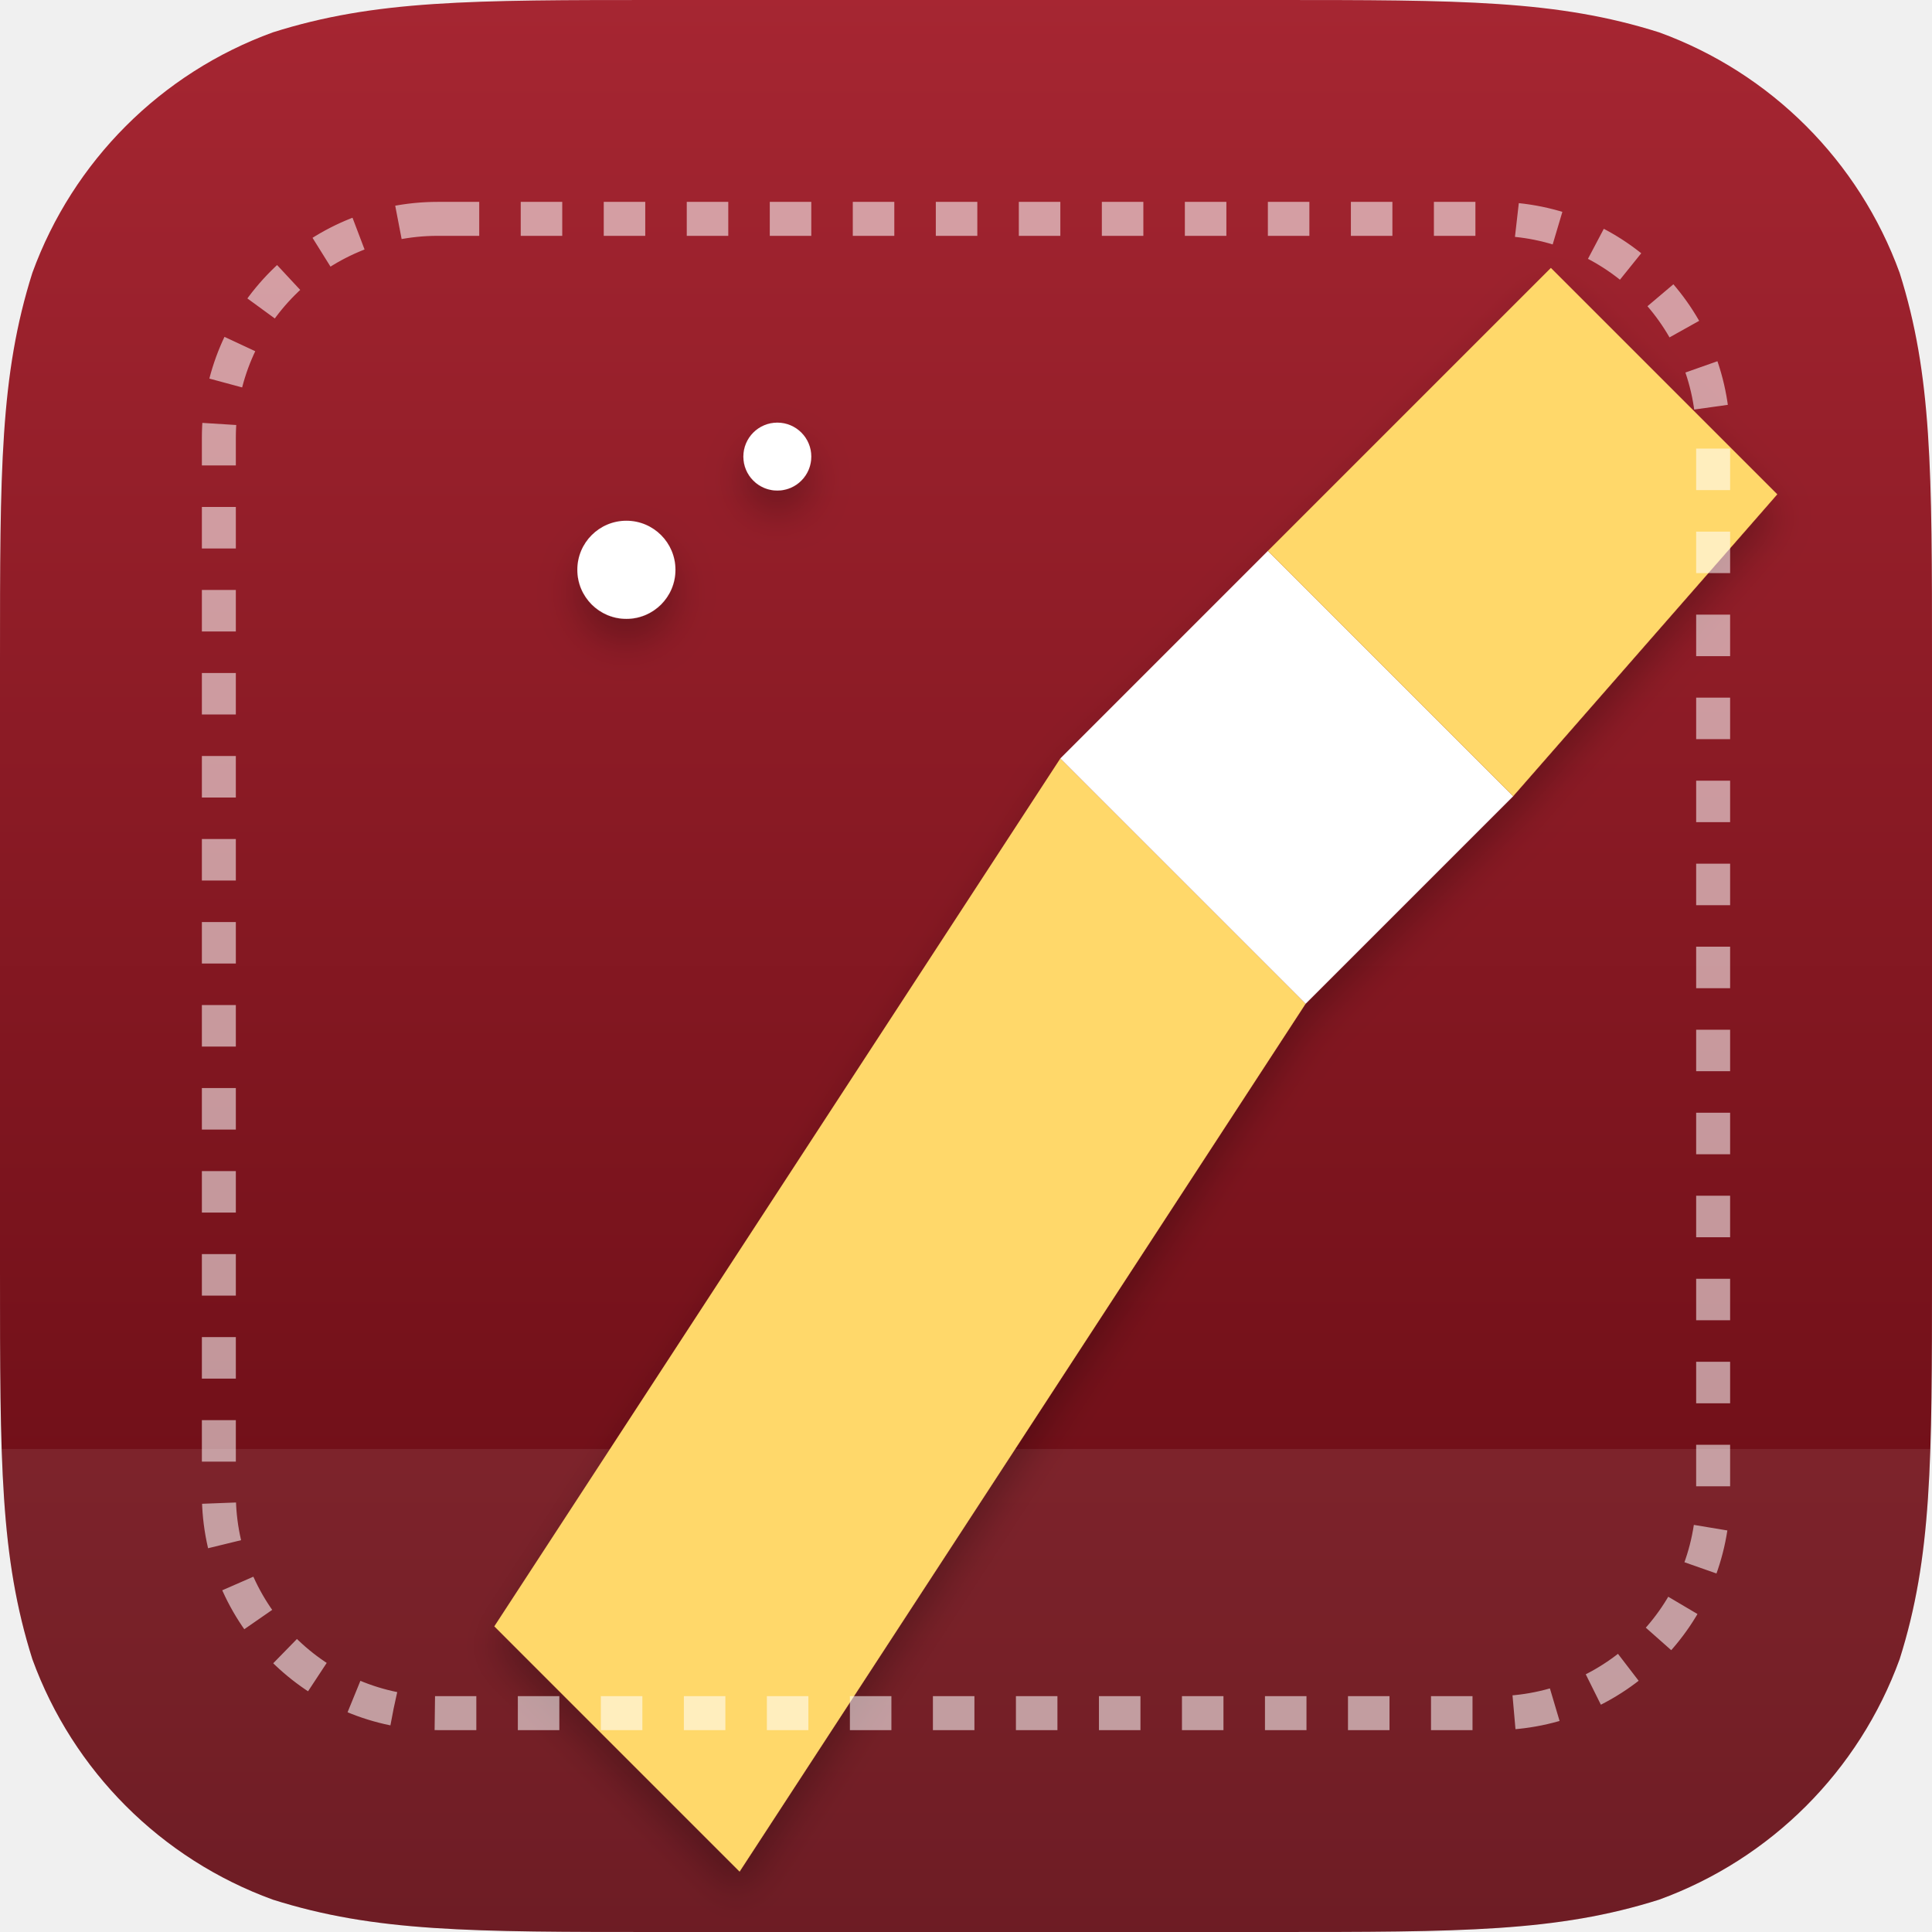
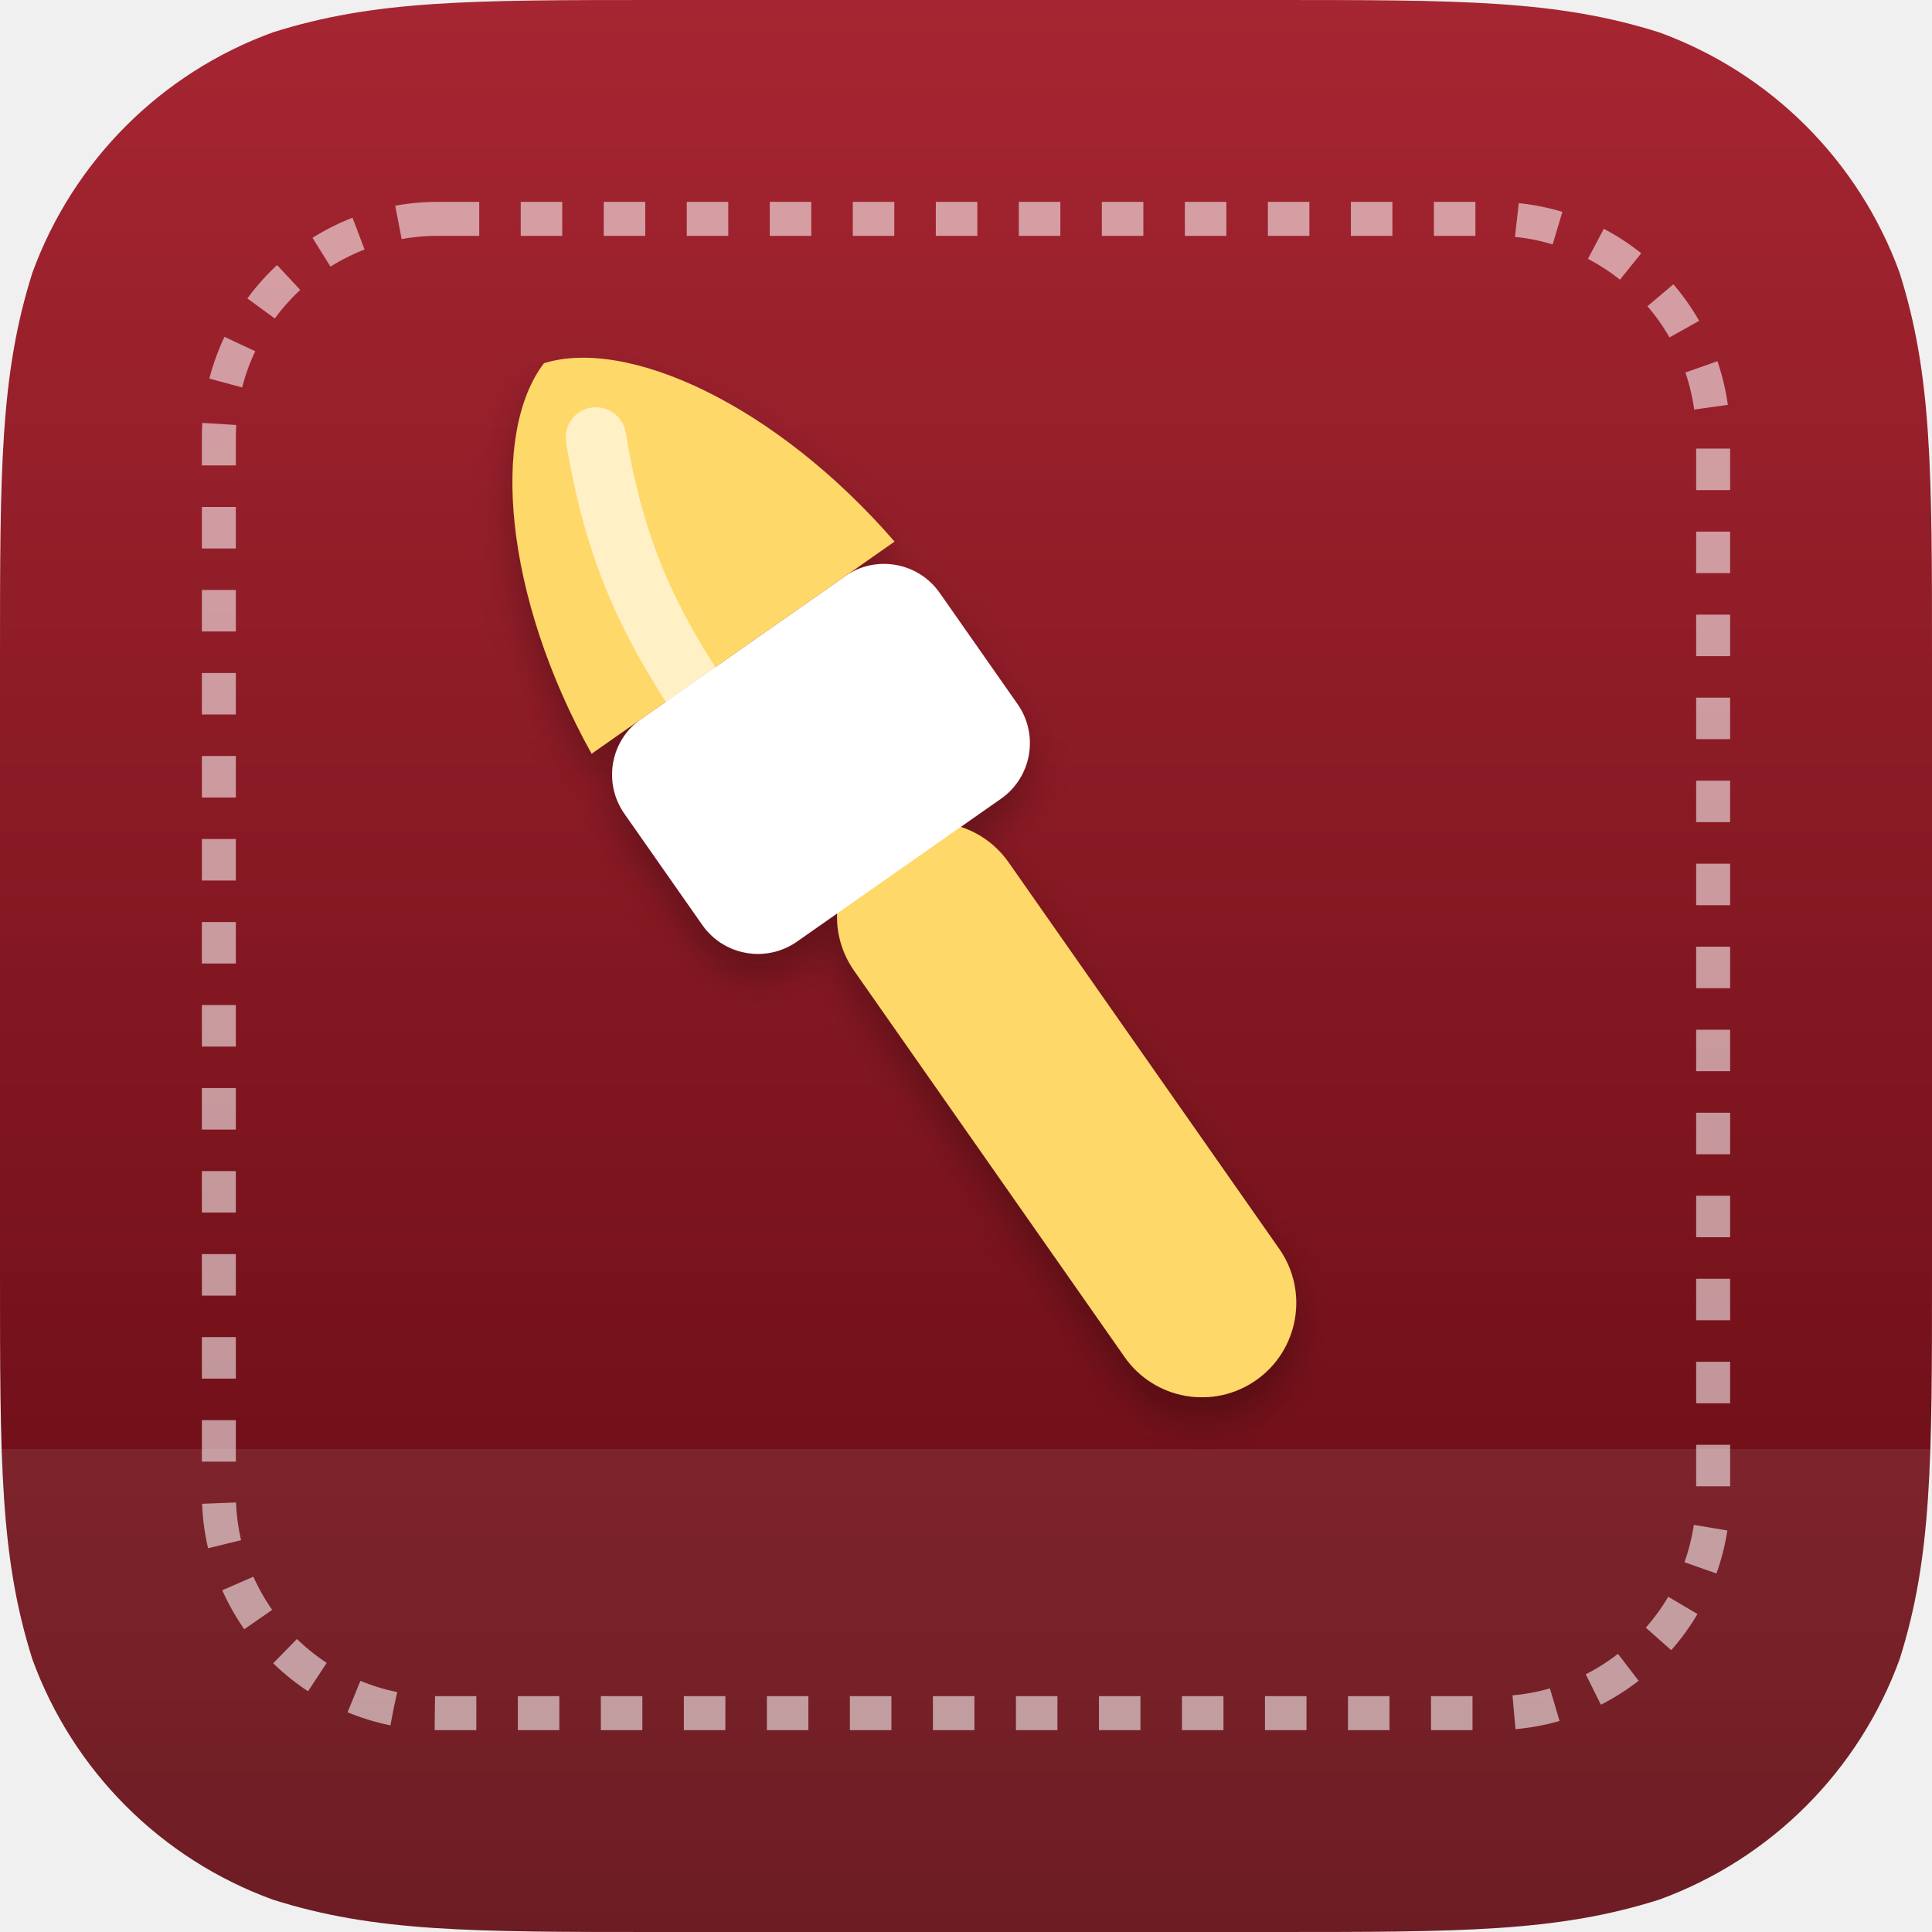
<svg xmlns="http://www.w3.org/2000/svg" viewBox="0 0 1024 1024" width="1024" height="1024" role="img" aria-label="Stadium Appearance">
  <defs>
    <clipPath id="sq">
      <path d="M 350.06 0 L 673.94 0 C 774.74 0 825.13 0 879.39 17.15 L 879.39 17.15 C 938.62 38.71 985.29 85.38 1006.85 144.61 C 1024 198.87 1024 249.26 1024 350.06 L 1024 673.94 C 1024 774.74 1024 825.13 1006.85 879.39 L 1006.85 879.39 C 985.29 938.62 938.62 985.29 879.39 1006.85 C 825.13 1024 774.74 1024 673.94 1024 L 350.06 1024 C 249.26 1024 198.87 1024 144.61 1006.85 L 144.61 1006.85 C 85.38 985.29 38.71 938.62 17.15 879.39 C 0 825.13 0 774.74 0 673.94 L 0 350.06 C 0 249.26 0 198.87 17.15 144.61 L 17.15 144.61 C 38.71 85.38 85.38 38.71 144.61 17.15 C 198.87 0 249.26 0 350.06 0 Z" />
    </clipPath>
    <linearGradient id="bgstadiumappearance" x1="0" y1="0" x2="0" y2="1">
      <stop offset="0" stop-color="#a62632" />
      <stop offset="1" stop-color="#610911" />
    </linearGradient>
    <filter id="shstadiumappearance" x="-20%" y="-20%" width="140%" height="140%">
      <feDropShadow dx="0" dy="12" stdDeviation="10" flood-color="#000" flood-opacity=".25" />
    </filter>
  </defs>
  <g clip-path="url(#sq)">
    <rect width="1024" height="1024" fill="url(#bgstadiumappearance)" />
    <path d="M0 768 H1024 V1024 H0 Z" fill="#ffffff" opacity=".08" />
    <g filter="url(#shstadiumappearance)">
-       <path d="M 262 862 L 562 402 L 692 532 L 392 992 Z" fill="#ffd86a" />
-       <path d="M 562 402 L 672 292 L 802 422 L 692 532 Z" fill="#ffffff" />
-       <path d="M 672 292 L 822 142 L 942 262 L 802 422 Z" fill="#ffd86a" />
-       <circle cx="332" cy="302" r="26" fill="#ffffff" />
-       <circle cx="412" cy="242" r="18" fill="#ffffff" />
+       <g transform="rotate(-35 512 512)">
+         <rect x="462" y="430" width="100" height="350" rx="50" fill="#ffd86a" />
+         <rect x="410" y="306" width="204" height="144" rx="36" fill="#ffffff" />
+         <path d="M 414 306 C 424 210 468 136 512 122 C 556 136 600 210 610 306 Z" fill="#ffd86a" />
+         <path d="M 512 170 C 490 216 480 254 478 306" fill="none" stroke="#ffffff" stroke-width="32" stroke-linecap="round" opacity=".62" />
+       </g>
    </g>
    <rect x="116" y="116" width="792" height="792" rx="116" fill="none" stroke="#ffffff" stroke-width="18" opacity=".56" stroke-dasharray="22 22" />
  </g>
</svg>
